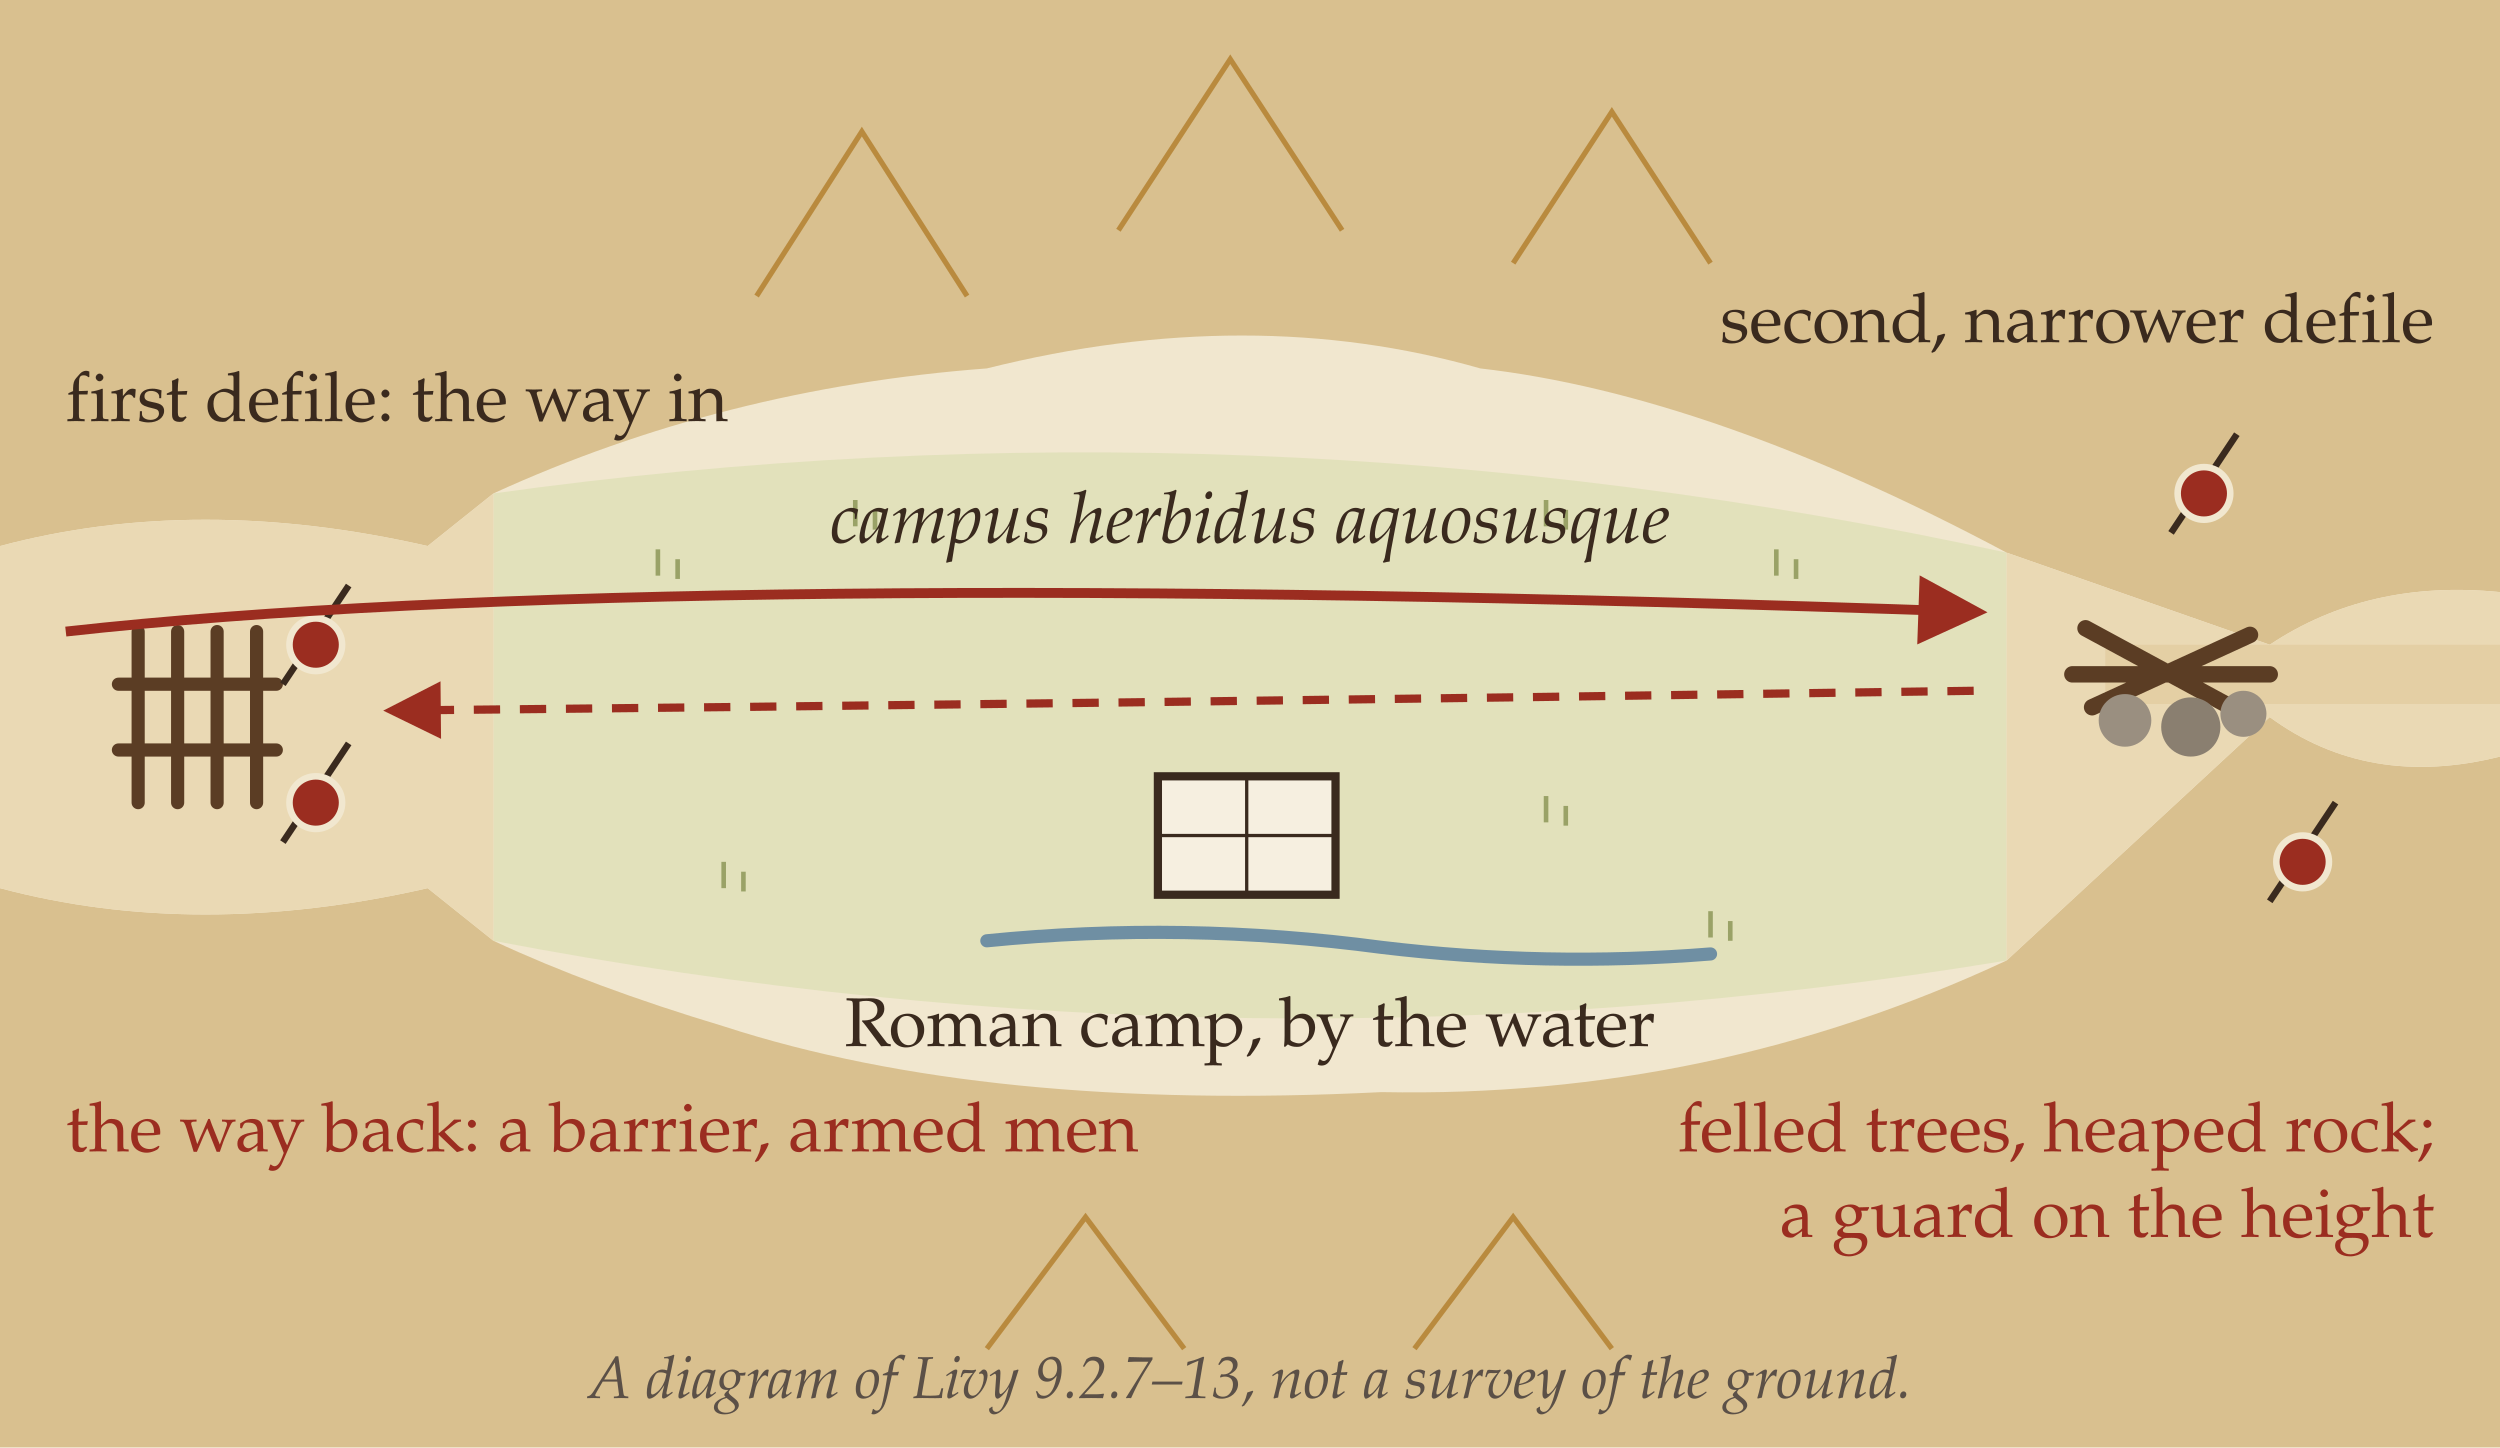
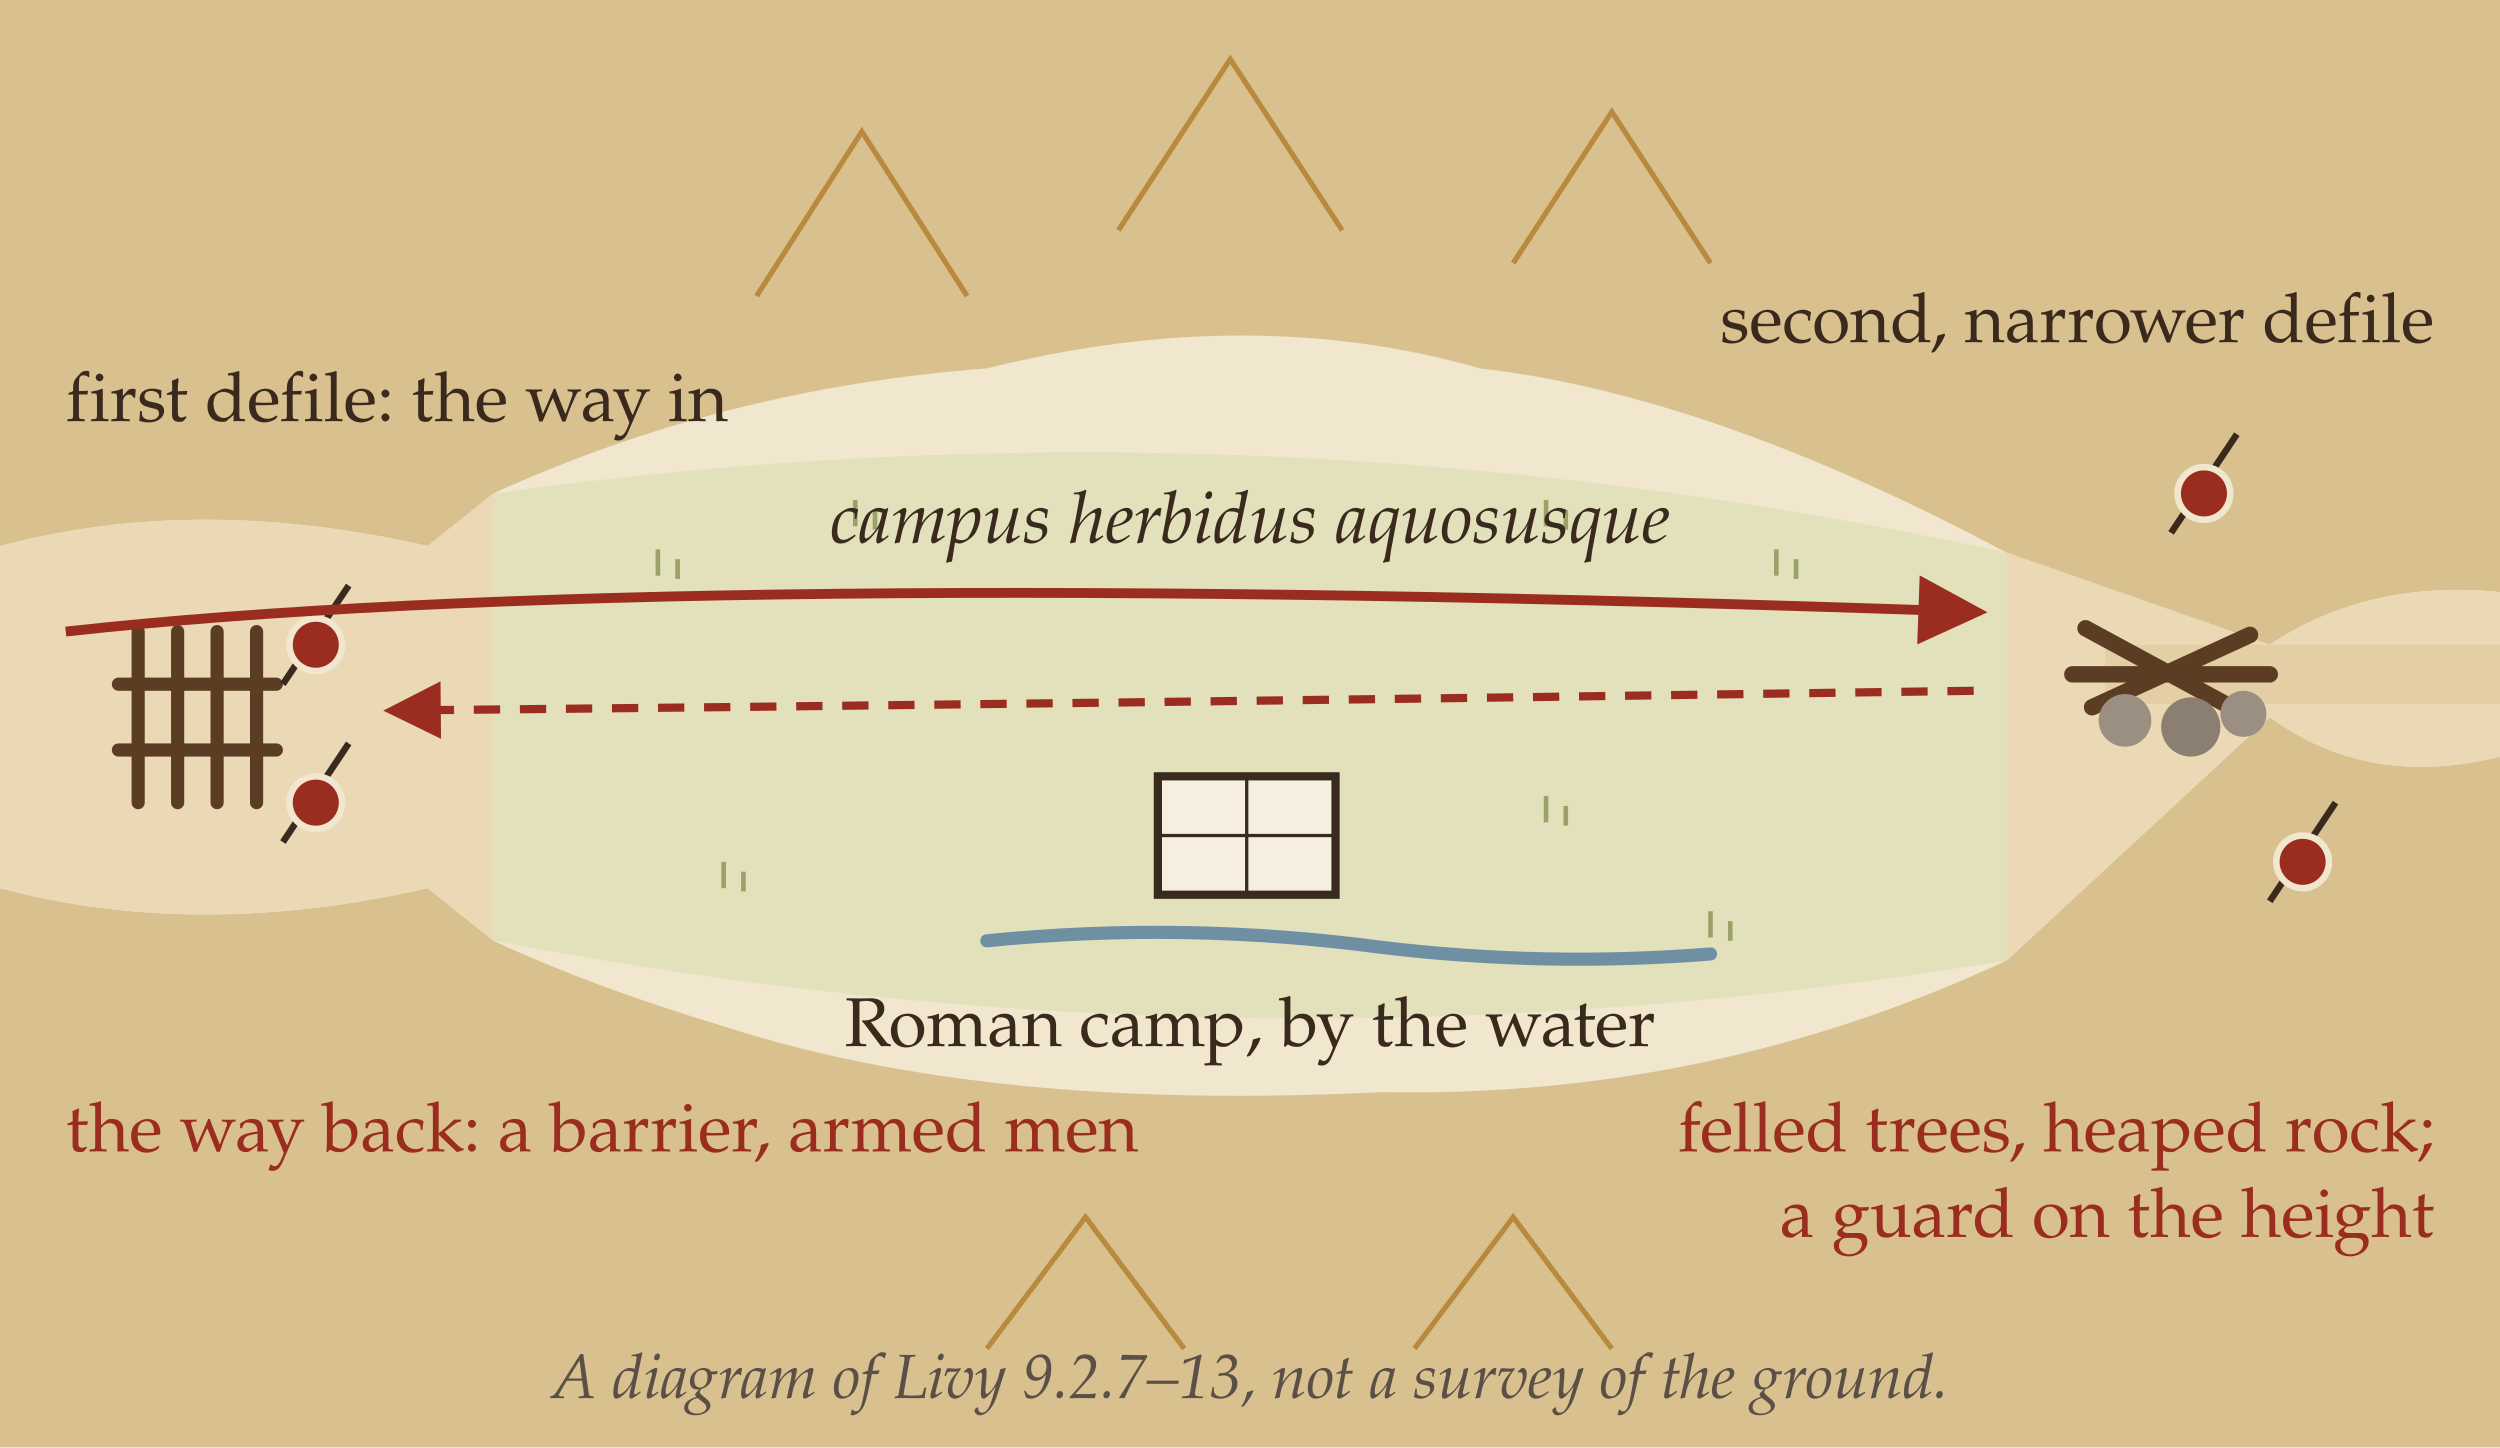
<svg xmlns="http://www.w3.org/2000/svg" viewBox="0 0 760 440" font-family="Iowan Old Style, Palatino, Georgia, serif" role="img" aria-label="Diagram of the trap at the Caudine Forks as Livy describes it">
  <defs>
    <marker id="ah" viewBox="0 0 10 10" refX="8" refY="5" markerWidth="7" markerHeight="7" orient="auto-start-reverse">
      <path d="M0 0L10 5L0 10z" fill="#9b2d20" />
    </marker>
  </defs>
  <rect width="760" height="440" fill="#f1e7cf" />
  <path d="M150 150 Q380 118 610 168 L610 292 Q380 330 150 286 Z" fill="#e2e1bb" />
  <g stroke="#9aa267" stroke-width="1.4">
    <path d="M200 175v-8M206 176v-6M260 160v-8M266 161v-6M470 160v-8M476 161v-6M540 175v-8M546 176v-6M220 270v-8M226 271v-6M520 285v-8M526 286v-6M470 250v-8M476 251v-6" />
  </g>
  <path d="M300 286 Q360 280 420 288 Q470 294 520 290" fill="none" stroke="#6f8fa3" stroke-width="4" stroke-linecap="round" />
  <path d="M0 0H760V180 Q720 176 690 196 L610 168 Q520 120 450 112 Q380 92 300 112 Q220 118 150 150 L130 166 Q60 150 0 166Z" fill="#d9c08f" />
  <path d="M0 440H760V230 Q720 240 690 218 L610 292 Q520 334 420 332 Q300 338 220 312 Q180 300 150 286 L130 270 Q60 286 0 270Z" fill="#d9c08f" />
  <g fill="none" stroke="#b98a3e" stroke-width="1.6">
    <path d="M230 90l32-50 32 50M340 70l34-52 34 52M460 80l30-46 30 46" />
    <path d="M300 410l30-40 30 40M430 410l30-40 30 40" />
  </g>
  <path d="M0 166 Q60 150 130 166 L150 150 L150 286 L130 270 Q60 286 0 270Z" fill="#ead9b4" />
  <path d="M610 168 L690 196 Q720 176 760 180 V230 Q720 240 690 218 L610 292 Z" fill="#ead9b4" />
  <path d="M640 196 L760 196 V214 L640 214Z" fill="#e4cfa4" />
  <g transform="translate(660 205)">
    <path d="M-26 -14L22 12M-24 10L24 -12M-30 0H30" stroke="#5b3d24" stroke-width="5" stroke-linecap="round" />
    <circle cx="-14" cy="14" r="8" fill="#9a8f80" />
    <circle cx="6" cy="16" r="9" fill="#8a7f70" />
    <circle cx="22" cy="12" r="7" fill="#9a8f80" />
  </g>
  <g transform="translate(62 218)" stroke="#5b3d24" stroke-width="4" stroke-linecap="round">
    <path d="M-20 -26v52M-8 -26v52M4 -26v52M16 -26v52M-26 -10h48M-26 10h48" />
  </g>
  <g fill="#9b2d20">
    <g transform="translate(670 150)">
      <path d="M-10 12L10 -18" stroke="#3a2a1e" stroke-width="2" />
      <circle r="8" fill="#9b2d20" stroke="#f1e7cf" stroke-width="2" />
    </g>
    <g transform="translate(700 262)">
      <path d="M-10 12L10 -18" stroke="#3a2a1e" stroke-width="2" />
      <circle r="8" fill="#9b2d20" stroke="#f1e7cf" stroke-width="2" />
    </g>
    <g transform="translate(96 196)">
      <path d="M-10 12L10 -18" stroke="#3a2a1e" stroke-width="2" />
      <circle r="8" fill="#9b2d20" stroke="#f1e7cf" stroke-width="2" />
    </g>
    <g transform="translate(96 244)">
      <path d="M-10 12L10 -18" stroke="#3a2a1e" stroke-width="2" />
      <circle r="8" fill="#9b2d20" stroke="#f1e7cf" stroke-width="2" />
    </g>
  </g>
  <rect x="352" y="236" width="54" height="36" fill="#f6efe0" stroke="#3a2a1e" stroke-width="2.5" />
  <path d="M352 254h54M379 236v36" stroke="#3a2a1e" stroke-width="1" />
  <path d="M20 192 Q200 172 600 186" fill="none" stroke="#9b2d20" stroke-width="3" marker-end="url(#ah)" />
  <path d="M600 210 Q330 214 120 216" fill="none" stroke="#9b2d20" stroke-width="2.5" stroke-dasharray="8 6" marker-end="url(#ah)" />
  <g font-size="22" fill="#3a2a1e">
    <text x="380" y="165" text-anchor="middle" font-style="italic">campus herbidus aquosusque</text>
    <text x="380" y="318" text-anchor="middle" font-size="21">Roman camp, by the water</text>
    <text x="20" y="128" font-size="21">first defile: the way in</text>
    <text x="740" y="104" text-anchor="end" font-size="21">second, narrower defile</text>
    <text x="740" y="350" text-anchor="end" font-size="21" fill="#9b2d20">felled trees, heaped rock;</text>
    <text x="740" y="376" text-anchor="end" font-size="21" fill="#9b2d20">a guard on the height</text>
    <text x="20" y="350" font-size="21" fill="#9b2d20">the way back: a barrier, armed men</text>
  </g>
-   <text x="380" y="425" text-anchor="middle" font-size="18" font-style="italic" fill="#5b5047">A diagram of Livy 9.2.7–13, not a survey of the ground.</text>
+   <text x="380" y="425" text-anchor="middle" font-size="19" font-style="italic" fill="#5b5047">A diagram of Livy 9.2.7–13, not a survey of the ground.</text>
</svg>
